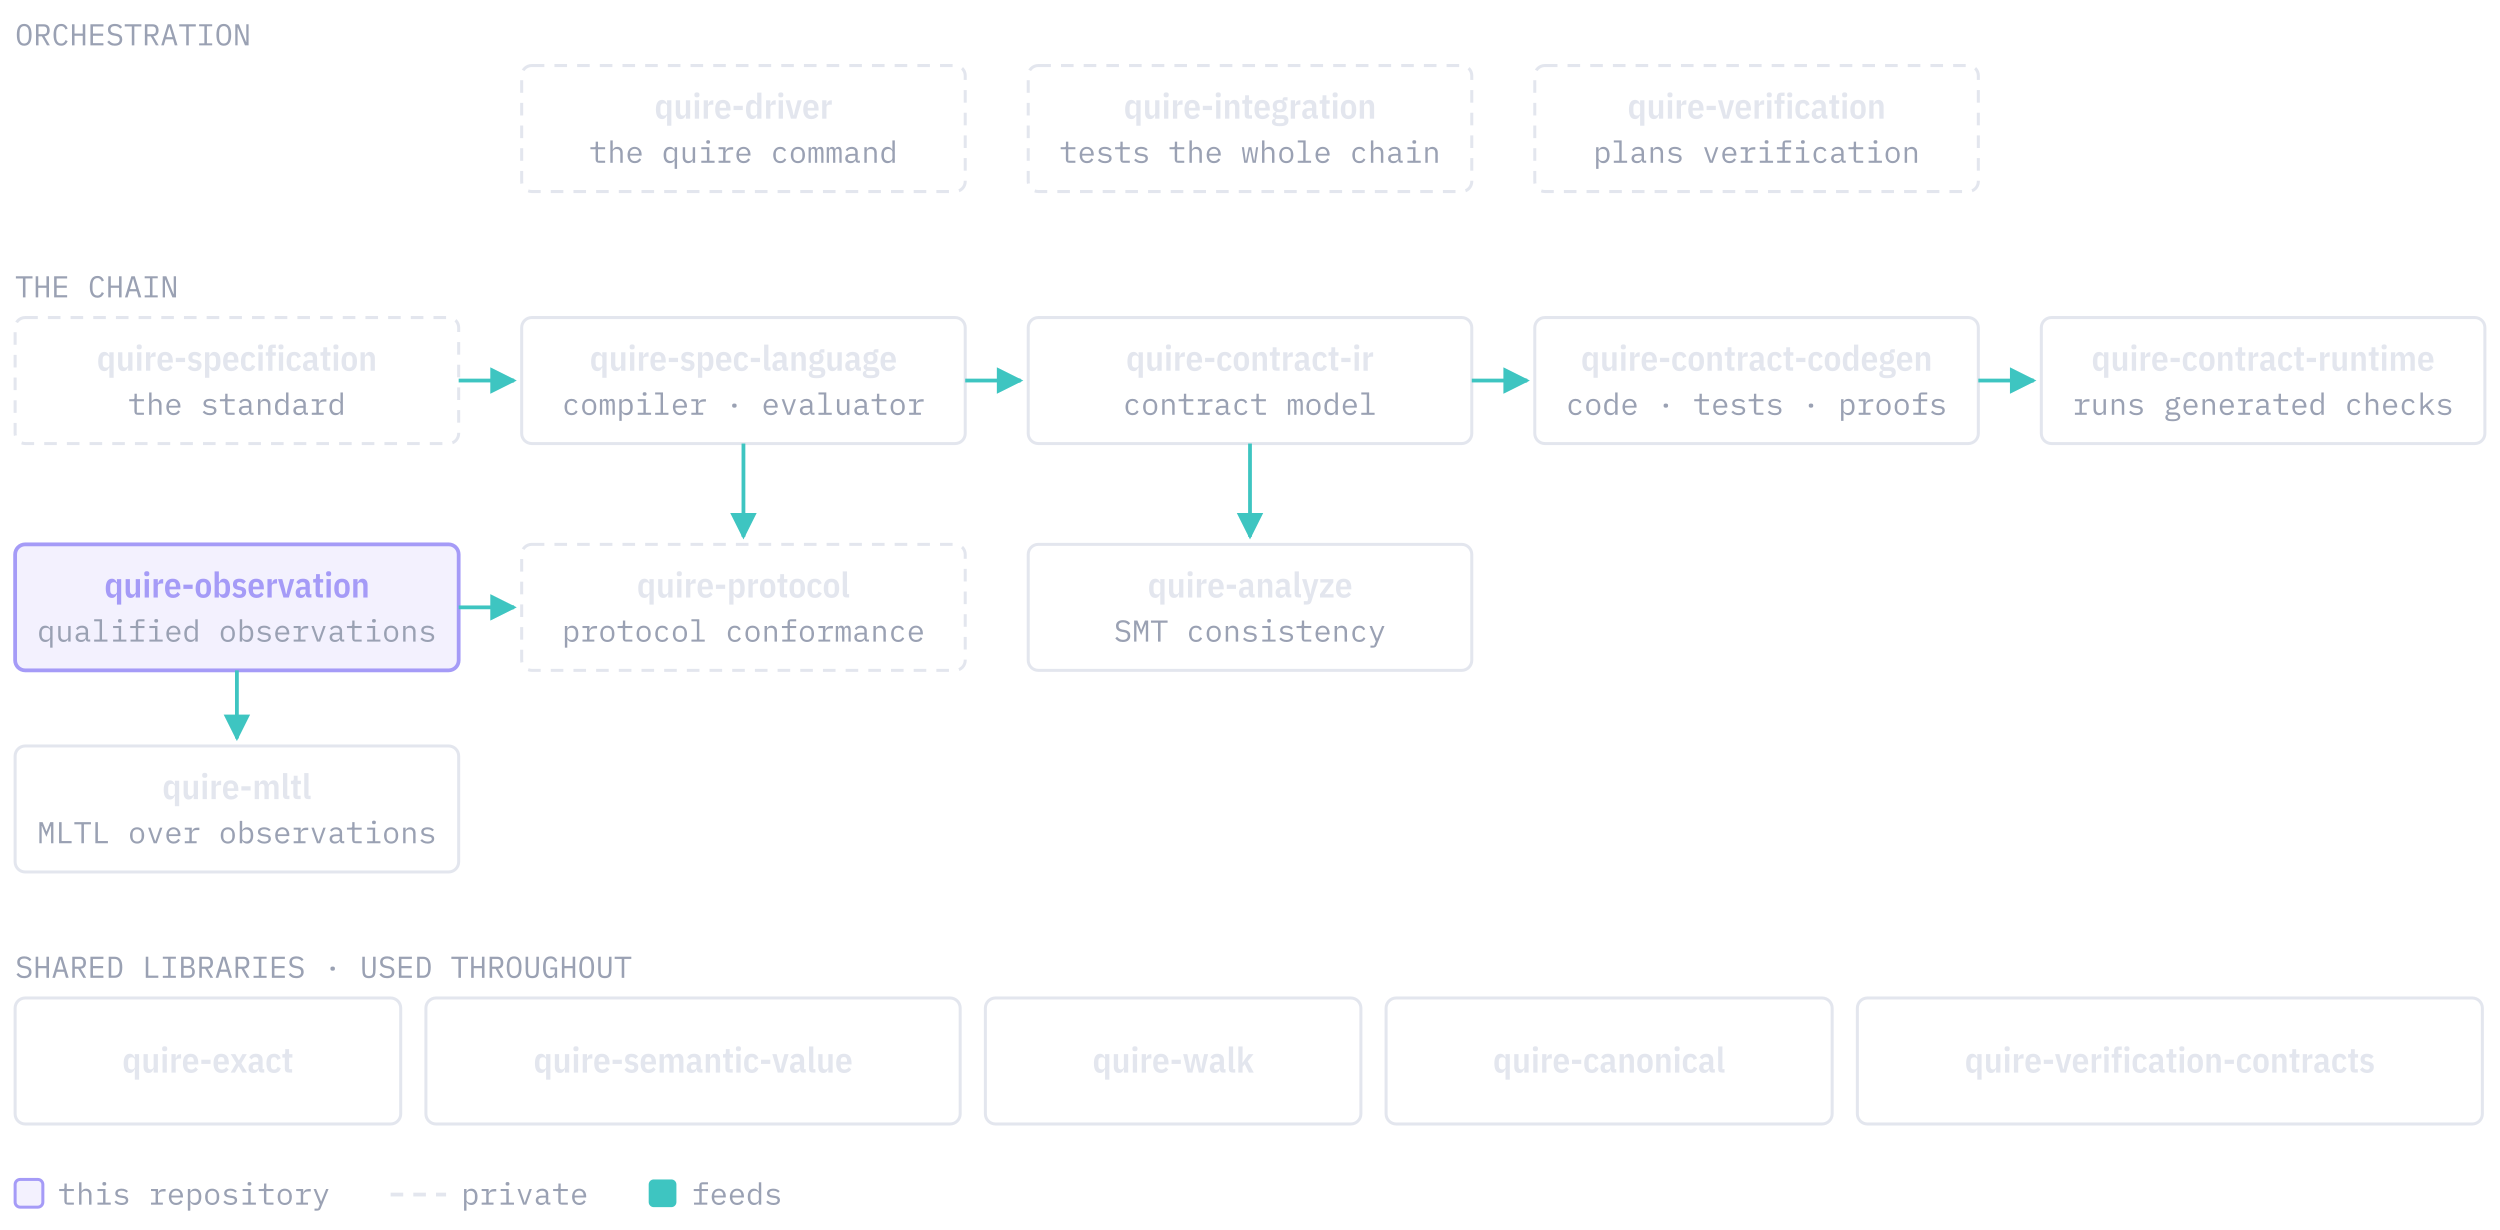
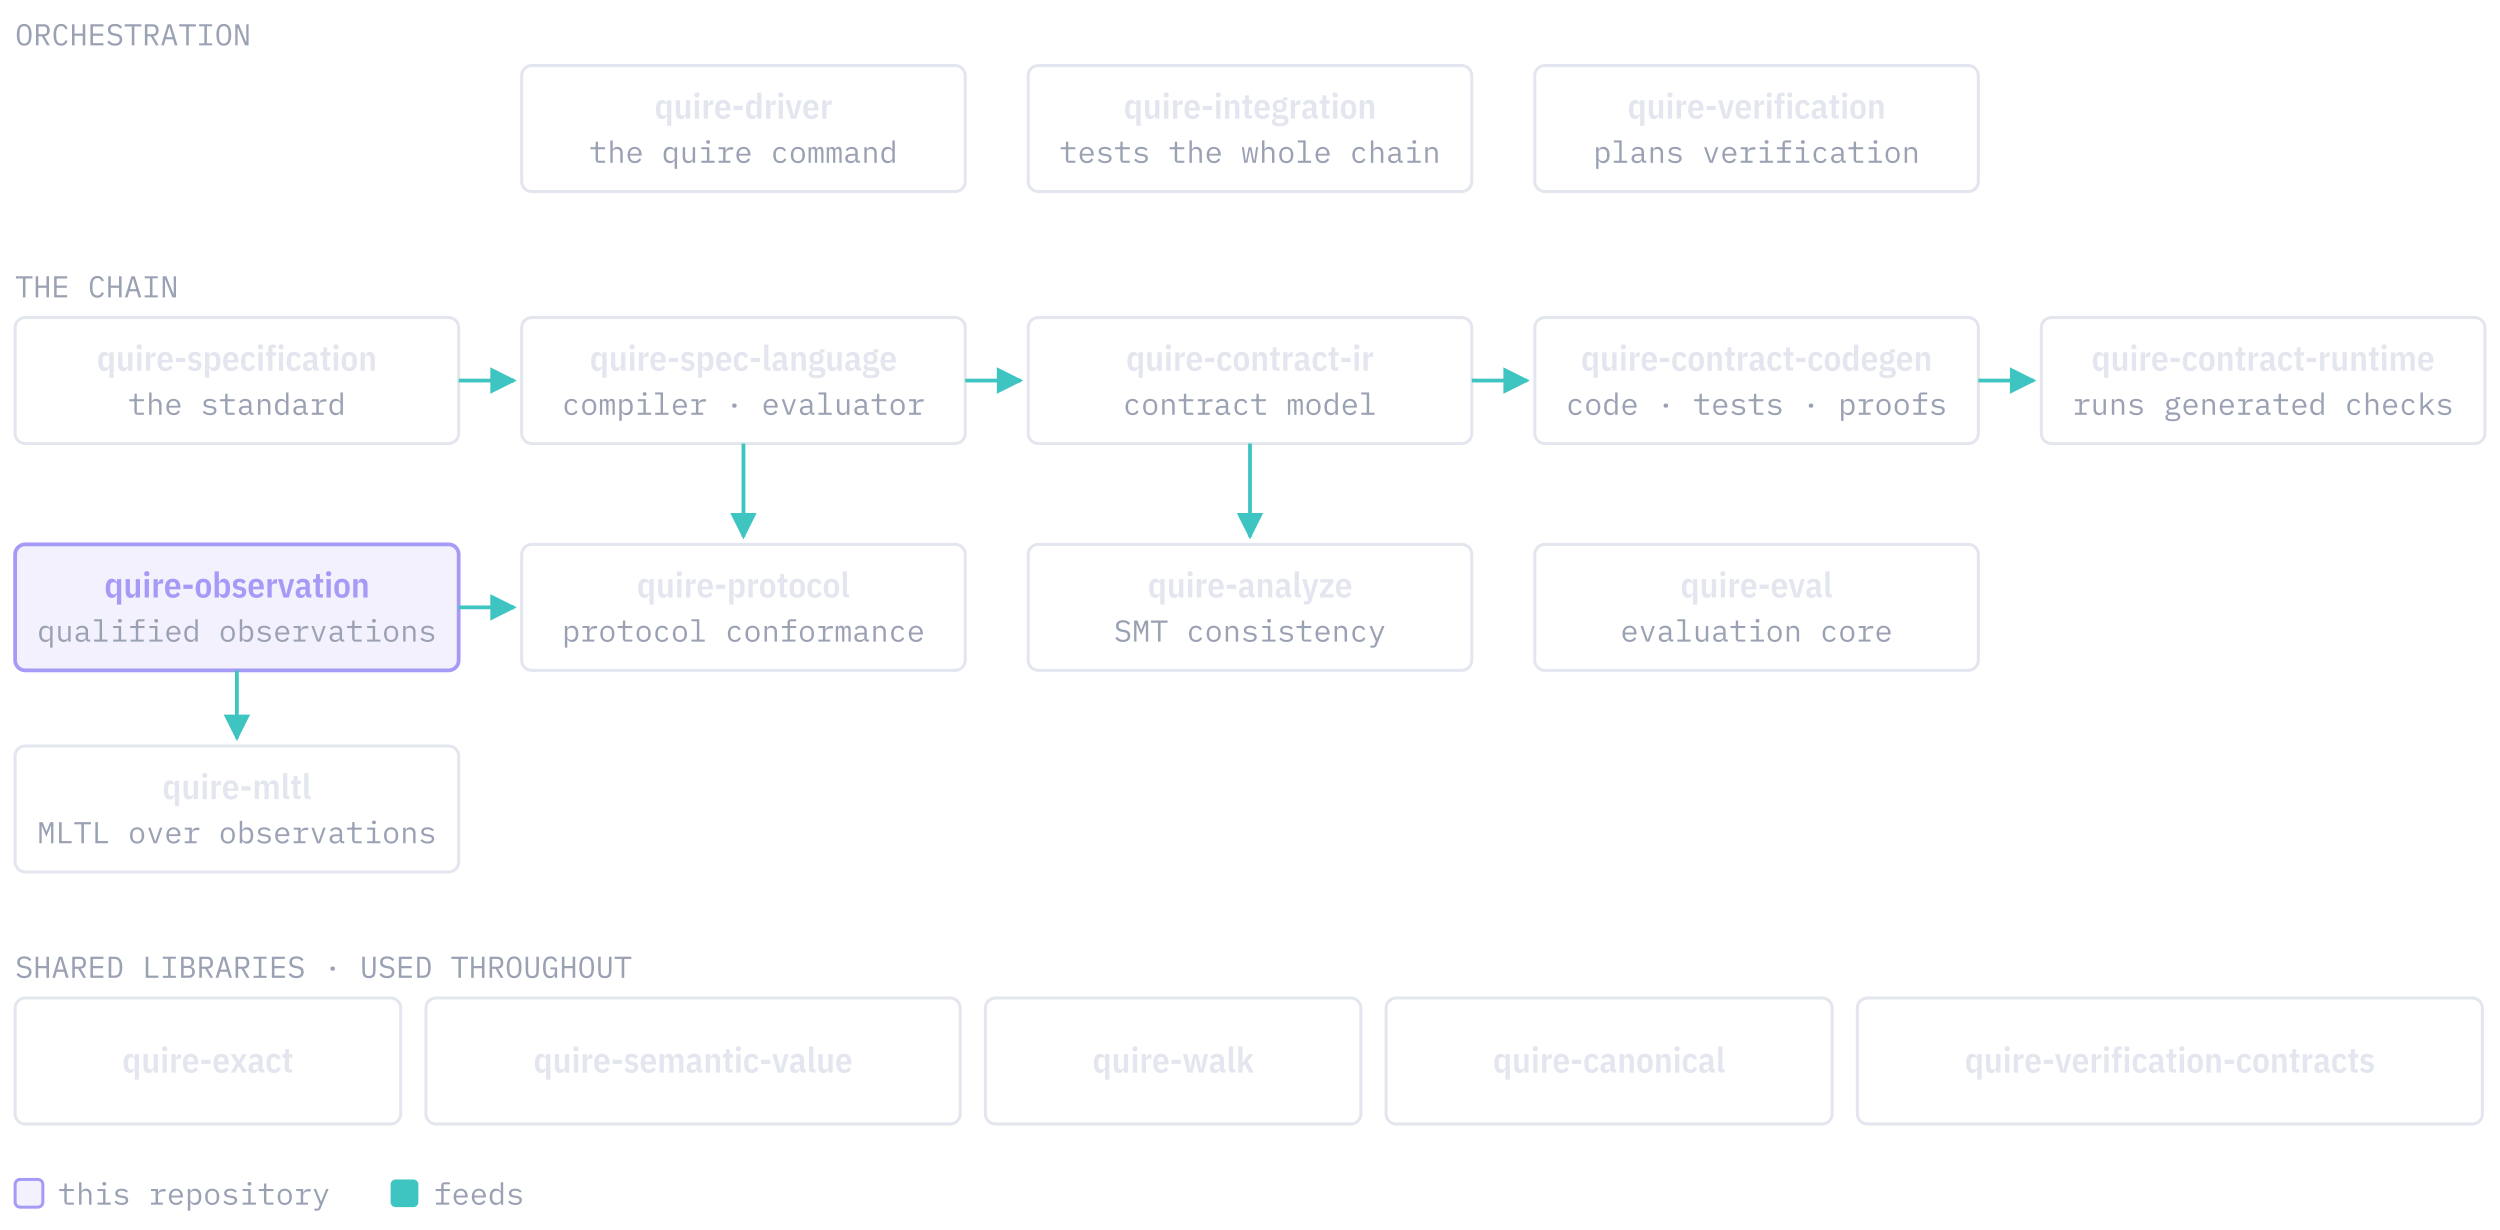
- <svg xmlns="http://www.w3.org/2000/svg" width="992" height="488" viewBox="-6 -6 992 488" role="img" aria-label="The Quire repositories. The main chain runs from the standard, quire-specification, to the compiler, quire-spec-language, then quire-contract-ir, quire-contract-codegen and quire-contract-runtime. quire-spec-language also feeds quire-protocol, and quire-contract-ir feeds quire-analyze. quire-observation feeds quire-protocol and quire-mltl. Above the chain, quire-driver runs it, quire-integration tests it and quire-verification plans verification. Below it, shared libraries used throughout: quire-exact, quire-semantic-value, quire-walk, quire-canonical and quire-verification-contracts.">
+ <svg xmlns="http://www.w3.org/2000/svg" width="992" height="488" viewBox="-6 -6 992 488" role="img" aria-label="The Quire repositories. The main chain runs from the standard, quire-specification, to the compiler, quire-spec-language, then quire-contract-ir, quire-contract-codegen and quire-contract-runtime. quire-spec-language also feeds quire-protocol, and quire-contract-ir feeds quire-analyze. quire-observation feeds quire-protocol and quire-mltl. quire-eval is the evaluation core. Above the chain, quire-driver runs it, quire-integration tests it and quire-verification plans verification. Below it, shared libraries used throughout: quire-exact, quire-semantic-value, quire-walk, quire-canonical and quire-verification-contracts.">
  <defs>
    <path id="mono_A" d="M481 0 422 199H177L118 0H31L245 698H356L570 0ZM304 609H295L197 272H402Z" />
    <path id="mono_B" d="M88 698H325Q415 698 466 649Q517 600 517 518Q517 455 486 419Q456 383 408 368V365Q467 351 505 312Q543 274 543 201Q543 159 529 122Q515 85 490 58Q464 31 430 16Q395 0 355 0H88ZM330 73Q388 73 421 99Q454 125 454 179V220Q454 273 421 300Q388 326 330 326H172V73ZM316 395Q369 395 399 418Q429 442 429 490V529Q429 577 399 601Q369 625 316 625H172V395Z" />
    <path id="mono_C" d="M323 -12Q195 -12 132 81Q70 174 70 349Q70 524 132 617Q195 710 323 710Q371 710 406 697Q441 684 466 662Q491 640 508 612Q525 585 538 557L466 524Q457 547 445 568Q433 588 416 604Q400 619 378 628Q355 637 323 637Q240 637 200 574Q159 511 159 406V292Q159 187 200 124Q240 61 323 61Q355 61 378 70Q400 79 416 94Q433 110 445 130Q457 151 466 174L538 141Q525 112 508 85Q491 58 466 36Q441 14 406 1Q371 -12 323 -12Z" />
    <path id="mono_D" d="M95 698H290Q418 698 481 610Q544 522 544 349Q544 176 481 88Q418 0 290 0H95ZM286 73Q370 73 412 131Q455 189 455 295V403Q455 509 412 567Q370 625 286 625H179V73Z" />
    <path id="mono_E" d="M90 0V698H520V625H174V390H508V317H174V73H520V0Z" />
    <path id="mono_G" d="M444 93H439Q430 73 418 54Q406 35 388 20Q369 6 343 -3Q317 -12 281 -12Q167 -12 112 80Q56 172 56 344Q56 524 117 617Q178 710 305 710Q354 710 390 697Q426 684 452 662Q477 640 494 612Q511 585 522 557L450 524Q441 547 430 568Q418 588 402 604Q385 619 362 628Q339 637 308 637Q224 637 184 574Q145 511 145 406V298Q145 245 153 202Q161 158 180 126Q198 94 228 76Q257 59 300 59Q368 59 406 100Q444 141 444 206V278H297V345H522V0H444Z" />
    <path id="mono_H" d="M436 317H164V0H80V698H164V390H436V698H520V0H436Z" />
    <path id="mono_I" d="M84 0V67H258V631H84V698H516V631H342V67H516V0Z" />
    <path id="mono_L" d="M120 0V698H204V73H535V0Z" />
    <path id="mono_M" d="M455 350V571H447L300 212L153 571H145V350V0H68V698H176L299 390H305L428 698H532V0H455Z" />
    <path id="mono_N" d="M163 588H156V0H80V698H199L437 110H444V698H520V0H401Z" />
    <path id="mono_O" d="M300 -12Q236 -12 190 12Q144 37 114 83Q84 129 70 196Q56 263 56 349Q56 434 70 502Q84 569 114 615Q144 661 190 686Q236 710 300 710Q364 710 410 686Q456 661 486 615Q516 569 530 502Q544 434 544 349Q544 263 530 196Q516 129 486 83Q456 37 410 12Q364 -12 300 -12ZM300 61Q342 61 371 78Q400 94 419 124Q438 154 446 196Q455 239 455 292V406Q455 458 446 501Q438 544 419 574Q400 604 371 620Q342 637 300 637Q258 637 229 620Q200 604 181 574Q162 544 154 501Q145 458 145 406V292Q145 239 154 196Q162 154 181 124Q200 94 229 78Q258 61 300 61Z" />
    <path id="mono_R" d="M174 0H90V698H344Q441 698 492 645Q543 592 543 497Q543 412 499 361Q455 310 371 302L549 0H455L285 298H174ZM342 369Q395 369 424 396Q454 422 454 471V523Q454 572 424 598Q395 625 342 625H174V369Z" />
    <path id="mono_S" d="M298 -12Q204 -12 144 22Q84 57 45 111L106 161Q147 110 192 85Q238 60 301 60Q377 60 417 95Q457 130 457 193Q457 244 428 272Q399 301 327 313L249 326Q198 335 164 353Q129 371 108 396Q87 422 78 452Q69 483 69 516Q69 612 132 661Q195 710 302 710Q386 710 444 682Q501 654 536 603L477 552Q448 590 407 614Q366 638 301 638Q230 638 192 608Q154 578 154 518Q154 471 182 442Q211 412 285 399L360 386Q411 377 446 359Q481 341 502 316Q524 291 533 260Q542 229 542 195Q542 98 478 43Q415 -12 298 -12Z" />
    <path id="mono_T" d="M342 625V0H258V625H25V698H575V625Z" />
    <path id="mono_U" d="M164 698V279Q164 228 167 188Q170 148 183 120Q196 91 224 76Q251 61 300 61Q349 61 376 76Q404 91 417 120Q430 148 433 188Q436 228 436 279V698H520V299Q520 221 512 163Q505 105 482 66Q458 27 414 8Q371 -12 300 -12Q229 -12 186 8Q142 27 118 66Q95 105 88 163Q80 221 80 299V698Z" />
    <path id="mono_a" d="M495 0Q448 0 428 24Q408 48 403 84H398Q381 39 344 14Q306 -12 243 -12Q162 -12 114 30Q66 72 66 145Q66 217 118 256Q171 295 288 295H398V346Q398 403 366 432Q334 460 275 460Q223 460 190 440Q157 419 137 384L83 424Q93 444 110 463Q127 482 152 496Q177 511 209 520Q241 528 280 528Q371 528 424 482Q478 436 478 354V70H550V0ZM257 55Q288 55 314 62Q339 70 358 82Q377 95 388 112Q398 130 398 150V235H288Q216 235 183 215Q150 195 150 157V136Q150 96 178 76Q207 55 257 55Z" />
    <path id="mono_b" d="M95 740H175V432H179Q229 528 338 528Q433 528 486 457Q540 386 540 258Q540 130 486 59Q433 -12 338 -12Q229 -12 179 84H175V0H95ZM307 59Q377 59 416 102Q454 144 454 214V302Q454 372 416 414Q377 457 307 457Q280 457 256 450Q232 443 214 430Q196 416 186 396Q175 377 175 351V165Q175 139 186 120Q196 100 214 86Q232 73 256 66Q280 59 307 59Z" />
    <path id="mono_c" d="M318 -12Q262 -12 218 8Q175 27 145 62Q115 97 100 147Q84 197 84 258Q84 319 100 369Q116 419 146 454Q176 490 219 509Q262 528 317 528Q392 528 439 495Q486 462 508 409L444 375Q430 415 398 437Q365 459 317 459Q282 459 254 448Q227 436 208 415Q189 394 180 365Q170 336 170 302V214Q170 180 180 151Q189 122 208 101Q227 80 255 68Q283 57 319 57Q371 57 405 81Q439 105 459 147L516 108Q493 56 444 22Q396 -12 318 -12Z" />
    <path id="mono_d" d="M425 84H421Q371 -12 262 -12Q167 -12 114 59Q60 130 60 258Q60 386 114 457Q167 528 262 528Q371 528 421 432H425V740H505V0H425ZM293 59Q320 59 344 66Q368 73 386 86Q404 100 414 120Q425 139 425 165V351Q425 377 414 396Q404 416 386 430Q368 443 344 450Q320 457 293 457Q223 457 184 414Q146 372 146 302V214Q146 144 184 102Q223 59 293 59Z" />
    <path id="mono_e" d="M309 -12Q253 -12 208 7Q164 26 132 62Q101 97 84 146Q67 196 67 257Q67 319 84 369Q102 419 133 454Q164 490 208 509Q251 528 304 528Q356 528 398 509Q441 490 471 456Q501 423 517 377Q533 331 533 276V238H151V214Q151 180 162 151Q173 122 194 101Q214 80 244 68Q273 57 309 57Q361 57 399 81Q437 105 457 147L516 107Q493 55 440 22Q386 -12 309 -12ZM304 462Q271 462 243 450Q215 438 194 417Q174 396 162 368Q151 339 151 305V298H447V309Q447 343 436 371Q426 399 408 420Q389 440 362 451Q336 462 304 462Z" />
    <path id="mono_f" d="M83 68H257V448H73V516H257V622Q257 674 284 707Q312 740 371 740H544V672H337V516H544V448H337V68H521V0H83Z" />
    <path id="mono_g" d="M561 -59Q561 -137 496 -174Q431 -212 301 -212Q176 -212 122 -179Q67 -146 67 -84Q67 -42 89 -19Q111 4 151 15V27Q129 38 117 55Q105 72 105 98Q105 138 132 158Q158 178 198 188V192Q150 213 124 254Q97 295 97 350Q97 389 111 422Q125 455 152 478Q178 502 215 515Q252 528 297 528Q355 528 399 507V516Q399 546 413 566Q427 586 461 586H556V516H440V481Q468 457 483 424Q498 391 498 350Q498 311 484 278Q469 245 443 222Q417 198 380 185Q342 172 297 172Q284 172 272 173Q260 174 248 176Q236 174 223 170Q210 165 199 158Q188 150 181 140Q174 130 174 117Q174 94 197 86Q220 79 257 79H371Q471 79 516 42Q561 4 561 -59ZM486 -63Q486 -32 461 -14Q436 5 374 5H195Q143 -16 143 -65Q143 -99 170 -124Q197 -148 260 -148H338Q408 -148 447 -126Q486 -105 486 -63ZM297 234Q357 234 386 262Q414 290 414 336V365Q414 411 386 438Q357 466 297 466Q237 466 209 438Q181 411 181 365V336Q181 290 209 262Q237 234 297 234Z" />
    <path id="mono_h" d="M98 740H178V432H182Q190 451 202 468Q214 486 232 499Q249 512 273 520Q297 528 329 528Q410 528 459 476Q508 425 508 331V0H428V317Q428 388 397 422Q366 457 306 457Q282 457 259 451Q236 445 218 433Q200 421 189 402Q178 383 178 358V0H98Z" />
    <path id="mono_i" d="M332 630Q297 630 283 644Q269 659 269 681V697Q269 719 283 734Q297 748 332 748Q367 748 381 734Q395 719 395 697V681Q395 659 381 644Q367 630 332 630ZM106 68H292V448H106V516H372V68H546V0H106Z" />
    <path id="mono_k" d="M105 740H185V273H189L279 358L451 516H549L335 314L574 0H475L274 268L185 187V0H105Z" />
    <path id="mono_l" d="M80 68H260V672H80V740H340V68H520V0H80Z" />
    <path id="mono_m" d="M54 0V516H128V456H132Q144 486 166 507Q188 528 231 528Q276 528 298 506Q320 483 325 447H328Q342 482 368 505Q394 528 440 528Q503 528 524 484Q546 440 546 358V0H472V345Q472 411 458 436Q445 462 409 462Q377 462 357 442Q337 421 337 379V0H263V345Q263 411 250 436Q236 462 201 462Q169 462 148 442Q128 421 128 379V0Z" />
    <path id="mono_n" d="M98 0V516H178V432H182Q190 451 202 468Q214 486 232 499Q249 512 273 520Q297 528 329 528Q410 528 459 476Q508 425 508 331V0H428V317Q428 388 397 422Q366 457 306 457Q282 457 259 451Q236 445 218 433Q200 421 189 402Q178 383 178 358V0Z" />
    <path id="mono_o" d="M300 -12Q246 -12 202 7Q159 26 128 62Q98 97 82 146Q66 196 66 258Q66 319 82 369Q98 419 128 454Q159 490 202 509Q246 528 300 528Q354 528 398 509Q441 490 472 454Q502 419 518 369Q534 319 534 258Q534 196 518 146Q502 97 472 62Q441 26 398 7Q354 -12 300 -12ZM300 57Q367 57 408 97Q449 137 449 221V295Q449 379 408 419Q367 459 300 459Q233 459 192 419Q151 379 151 295V221Q151 137 192 97Q233 57 300 57Z" />
    <path id="mono_p" d="M95 516H175V432H179Q229 528 338 528Q433 528 486 457Q540 386 540 258Q540 130 486 59Q433 -12 338 -12Q229 -12 179 84H175V-200H95ZM307 59Q377 59 416 102Q454 144 454 214V302Q454 372 416 414Q377 457 307 457Q280 457 256 450Q232 443 214 430Q196 416 186 396Q175 377 175 351V165Q175 139 186 120Q196 100 214 86Q232 73 256 66Q280 59 307 59Z" />
    <path id="mono_periodcentered" d="M300 235Q259 235 242 252Q226 269 226 295V313Q226 339 242 356Q259 373 300 373Q341 373 358 356Q374 339 374 313V295Q374 269 358 252Q341 235 300 235Z" />
    <path id="mono_q" d="M425 84H421Q371 -12 262 -12Q167 -12 114 59Q60 130 60 258Q60 386 114 457Q167 528 262 528Q371 528 421 432H425V516H505V-200H425ZM293 59Q320 59 344 66Q368 73 386 86Q404 100 414 120Q425 139 425 165V351Q425 377 414 396Q404 416 386 430Q368 443 344 450Q320 457 293 457Q223 457 184 414Q146 372 146 302V214Q146 144 184 102Q223 59 293 59Z" />
    <path id="mono_r" d="M77 68H228V448H77V516H308V386H313Q329 447 374 482Q418 516 487 516H559V436H462Q393 436 350 396Q308 356 308 291V68H469V0H77Z" />
    <path id="mono_s" d="M306 -12Q225 -12 166 16Q108 43 67 89L121 136Q158 97 202 76Q246 55 308 55Q368 55 406 76Q445 98 445 144Q445 164 438 178Q430 191 417 199Q404 207 388 212Q372 216 354 219L273 231Q246 235 214 242Q183 249 157 264Q131 280 114 306Q96 332 96 374Q96 413 112 442Q127 470 155 490Q183 509 221 518Q259 528 304 528Q374 528 426 506Q477 484 514 445L462 396Q453 407 440 418Q426 430 406 440Q387 449 361 455Q335 461 301 461Q240 461 208 440Q175 419 175 379Q175 359 182 346Q190 332 203 324Q216 316 232 312Q249 307 266 304L347 292Q375 288 406 281Q437 274 463 258Q489 243 506 217Q524 191 524 149Q524 72 464 30Q405 -12 306 -12Z" />
    <path id="mono_t" d="M325 0Q266 0 238 33Q211 66 211 118V448H39V516H167Q193 516 204 526Q214 537 214 563V698H291V516H526V448H291V68H526V0Z" />
    <path id="mono_u" d="M422 84H418Q410 65 398 48Q386 30 368 17Q351 4 327 -4Q303 -12 271 -12Q190 -12 141 40Q92 91 92 185V516H172V199Q172 128 203 94Q234 59 294 59Q318 59 341 65Q364 71 382 83Q400 95 411 114Q422 132 422 158V516H502V0H422Z" />
    <path id="mono_v" d="M249 0 64 516H145L219 300L299 67H303L383 300L457 516H536L351 0Z" />
    <path id="mono_w" d="M30 516H101L160 70H169L257 516H345L433 70H442L501 516H570L491 0H387L305 432H297L213 0H109Z" />
    <path id="mono_y" d="M467 516H547L291 -113Q282 -135 271 -152Q260 -168 245 -178Q230 -189 209 -194Q188 -200 159 -200H83V-132H203L261 10L53 516H135L222 300L299 104H303L380 300Z" />
    <path id="title_a" d="M406 0Q325 0 321 89H309Q299 41 264 14Q229 -12 177 -12Q105 -12 69 28Q33 68 33 140Q33 222 84 262Q135 302 231 302H312V347Q312 393 292 415Q273 437 228 437Q191 437 166 420Q141 402 122 370L51 434Q80 479 124 506Q169 534 238 534Q433 534 433 350V97H479V0ZM223 77Q260 77 286 98Q312 120 312 158V227H239Q155 227 155 162V140Q155 107 173 92Q191 77 223 77Z" />
    <path id="title_b" d="M66 740H187V436H201Q212 480 246 507Q279 534 324 534Q416 534 460 464Q504 395 504 261Q504 127 460 58Q416 -12 324 -12Q279 -12 246 15Q212 42 201 86H187V0H66ZM278 88Q325 88 351 117Q377 146 377 199V323Q377 376 351 405Q325 434 278 434Q237 434 212 414Q187 393 187 356V166Q187 129 212 108Q237 88 278 88Z" />
    <path id="title_c" d="M251 -12Q145 -12 90 54Q34 120 34 261Q34 402 90 468Q145 534 251 534Q328 534 374 499Q419 464 439 403L340 359Q332 397 312 416Q291 436 251 436Q161 436 161 328V194Q161 86 251 86Q293 86 315 106Q337 126 348 168L442 123Q396 -12 251 -12Z" />
    <path id="title_d" d="M357 86H343Q332 42 298 15Q265 -12 220 -12Q128 -12 84 58Q40 127 40 261Q40 395 84 464Q128 534 220 534Q265 534 298 507Q332 480 343 436H357V740H478V0H357ZM266 88Q307 88 332 108Q357 129 357 166V356Q357 393 332 414Q307 434 266 434Q219 434 193 405Q167 376 167 323V199Q167 146 193 117Q219 88 266 88Z" />
    <path id="title_e" d="M263 -12Q212 -12 170 4Q127 21 97 54Q67 88 50 140Q34 191 34 261Q34 402 90 468Q147 534 252 534Q357 534 414 468Q470 402 470 261V232H161V198Q161 146 190 116Q219 86 270 86Q313 86 342 104Q372 123 393 158L459 89Q430 43 381 16Q332 -12 263 -12ZM252 441Q161 441 161 333V307H343V333Q343 441 252 441Z" />
    <path id="title_f" d="M91 425H22V522H91V603Q91 674 122 707Q154 740 220 740H308V643H212V522H308V425H212V0H91Z" />
    <path id="title_g" d="M493 -46Q493 -87 480 -118Q468 -149 439 -170Q410 -191 362 -202Q314 -212 244 -212Q182 -212 140 -204Q98 -195 72 -179Q46 -163 35 -140Q24 -117 24 -88Q24 -48 46 -25Q68 -2 109 4V23Q77 31 62 53Q46 75 46 107Q46 139 68 160Q90 182 132 190V203Q47 245 47 357Q47 442 95 488Q143 534 244 534Q289 534 326 520V539Q326 610 394 610H467V516H366V496Q403 478 422 442Q441 407 441 357Q441 272 394 226Q346 181 244 181Q203 181 168 189Q154 183 147 170Q140 157 140 141Q140 121 153 111Q166 101 196 101H329Q418 101 456 63Q493 25 493 -46ZM380 -60Q380 -33 362 -19Q344 -5 302 -5H141Q119 -24 119 -61Q119 -93 140 -110Q162 -127 216 -127H275Q332 -127 356 -110Q380 -94 380 -60ZM244 264Q327 264 327 346V369Q327 451 244 451Q161 451 161 369V346Q161 264 244 264Z" />
    <path id="title_hyphen" d="M50 245V365H312V245Z" />
    <path id="title_i" d="M126 604Q88 604 71 620Q54 637 54 665V685Q54 713 71 730Q88 746 126 746Q164 746 181 730Q198 713 198 685V665Q198 637 181 620Q164 604 126 604ZM66 522H187V0H66Z" />
    <path id="title_k" d="M66 740H187V395L179 287H193L254 383L358 522H495L332 317L504 0H368L248 239L187 163V0H66Z" />
    <path id="title_l" d="M184 0Q121 0 94 28Q66 56 66 116V740H187V97H247V0Z" />
    <path id="title_m" d="M66 0V522H187V435H201Q232 534 324 534Q422 534 451 431H463Q480 484 516 509Q551 534 602 534Q668 534 705 486Q742 439 742 351V0H621V330Q621 432 548 432Q513 432 488 410Q464 389 464 350V0H343V330Q343 384 325 408Q307 432 271 432Q236 432 212 410Q187 389 187 350V0Z" />
    <path id="title_n" d="M66 0V522H187V435H201Q232 534 326 534Q396 534 434 486Q472 439 472 351V0H351V330Q351 432 275 432Q238 432 212 410Q187 389 187 350V0Z" />
    <path id="title_o" d="M253 -12Q149 -12 92 54Q34 120 34 261Q34 402 92 468Q149 534 253 534Q357 534 414 468Q472 402 472 261Q472 120 414 54Q357 -12 253 -12ZM253 86Q345 86 345 194V328Q345 436 253 436Q161 436 161 328V194Q161 86 253 86Z" />
    <path id="title_p" d="M66 522H187V436H201Q212 480 246 507Q279 534 324 534Q416 534 460 464Q504 395 504 261Q504 127 460 58Q416 -12 324 -12Q279 -12 246 15Q212 42 201 86H187V-200H66ZM278 88Q325 88 351 117Q377 146 377 199V323Q377 376 351 405Q325 434 278 434Q237 434 212 414Q187 393 187 356V166Q187 129 212 108Q237 88 278 88Z" />
    <path id="title_q" d="M357 86H343Q332 42 298 15Q265 -12 220 -12Q128 -12 84 58Q40 127 40 261Q40 395 84 464Q128 534 220 534Q265 534 298 507Q332 480 343 436H357V522H478V-200H357ZM266 88Q307 88 332 108Q357 129 357 166V356Q357 393 332 414Q307 434 266 434Q219 434 193 405Q167 376 167 323V199Q167 146 193 117Q219 88 266 88Z" />
    <path id="title_r" d="M66 0V522H187V415H201Q210 467 238 494Q267 522 313 522H339V398H299Q242 398 214 380Q187 362 187 317V0Z" />
    <path id="title_s" d="M224 -12Q159 -12 110 12Q61 35 24 82L98 154Q123 119 154 101Q185 83 226 83Q302 83 302 147Q302 172 290 186Q277 201 247 206L198 215Q116 230 79 266Q42 302 42 371Q42 453 90 494Q138 534 226 534Q287 534 332 514Q376 494 409 455L338 384Q318 409 290 424Q261 439 226 439Q156 439 156 376Q156 350 170 336Q184 323 214 318L264 309Q346 294 382 258Q417 223 417 159Q417 78 367 33Q317 -12 224 -12Z" />
    <path id="title_t" d="M210 0Q147 0 119 28Q91 56 91 117V425H22V522H58Q84 522 94 534Q103 546 103 572V664H212V522H306V425H212V97H298V0Z" />
    <path id="title_u" d="M346 88H332Q302 -12 205 -12Q135 -12 98 36Q60 83 60 172V522H181V192Q181 89 257 89Q294 89 320 111Q346 133 346 172V522H467V0H346Z" />
    <path id="title_v" d="M162 0 8 522H130L205 244L234 103H248L277 244L352 522H469L315 0Z" />
    <path id="title_w" d="M16 522H135L186 278L211 110H223L253 278L311 522H433L492 278L522 110H534L559 278L612 522H724L597 0H461L400 254L377 409H364L340 254L279 0H143Z" />
    <path id="title_x" d="M15 0 173 267 17 522H149L242 354H255L348 522H472L318 264L478 0H345L249 176H236L138 0Z" />
    <path id="title_y" d="M353 522H474L275 -109Q258 -162 227 -181Q196 -200 140 -200H58V-103H161L182 -29L8 522H131L209 240L237 103H249L277 241Z" />
    <path id="title_z" d="M34 0V95L275 425H42V522H412V428L170 97H418V0Z" />
    <marker id="ah-model" viewBox="0 0 10 10" refX="9" refY="5" markerWidth="7" markerHeight="7" orient="auto-start-reverse">
      <path d="M0,0 L10,5 L0,10 z" fill="#3ec5c1" />
    </marker>
  </defs>
-   <rect x="201" y="20" width="176" height="50" rx="4" stroke="#e3e6ee" stroke-width="1.2" fill="none" stroke-dasharray="5 4" />
+   <rect x="201" y="20" width="176" height="50" rx="4" stroke="#e3e6ee" stroke-width="1.2" fill="none" />
  <g fill="#e3e6ee" transform="translate(253.7,41.1) scale(0.014,-0.014)">
    <use href="#title_q" x="0" />
    <use href="#title_u" x="544" />
    <use href="#title_i" x="1077" />
    <use href="#title_r" x="1329" />
    <use href="#title_e" x="1686" />
    <use href="#title_hyphen" x="2191" />
    <use href="#title_d" x="2553" />
    <use href="#title_r" x="3097" />
    <use href="#title_i" x="3454" />
    <use href="#title_v" x="3706" />
    <use href="#title_e" x="4182" />
    <use href="#title_r" x="4687" />
  </g>
  <g fill="#9aa1b3" transform="translate(227.8,58.6) scale(0.012,-0.012)">
    <use href="#mono_t" x="0" />
    <use href="#mono_h" x="600" />
    <use href="#mono_e" x="1200" />
    <use href="#mono_q" x="2400" />
    <use href="#mono_u" x="3000" />
    <use href="#mono_i" x="3600" />
    <use href="#mono_r" x="4200" />
    <use href="#mono_e" x="4800" />
    <use href="#mono_c" x="6000" />
    <use href="#mono_o" x="6600" />
    <use href="#mono_m" x="7200" />
    <use href="#mono_m" x="7800" />
    <use href="#mono_a" x="8400" />
    <use href="#mono_n" x="9000" />
    <use href="#mono_d" x="9600" />
  </g>
-   <rect x="402" y="20" width="176" height="50" rx="4" stroke="#e3e6ee" stroke-width="1.2" fill="none" stroke-dasharray="5 4" />
+   <rect x="402" y="20" width="176" height="50" rx="4" stroke="#e3e6ee" stroke-width="1.2" fill="none" />
  <g fill="#e3e6ee" transform="translate(439.9,41.1) scale(0.014,-0.014)">
    <use href="#title_q" x="0" />
    <use href="#title_u" x="544" />
    <use href="#title_i" x="1077" />
    <use href="#title_r" x="1329" />
    <use href="#title_e" x="1686" />
    <use href="#title_hyphen" x="2191" />
    <use href="#title_i" x="2553" />
    <use href="#title_n" x="2805" />
    <use href="#title_t" x="3337" />
    <use href="#title_e" x="3671" />
    <use href="#title_g" x="4176" />
    <use href="#title_r" x="4668" />
    <use href="#title_a" x="5025" />
    <use href="#title_t" x="5532" />
    <use href="#title_i" x="5866" />
    <use href="#title_o" x="6118" />
    <use href="#title_n" x="6624" />
  </g>
  <g fill="#9aa1b3" transform="translate(414.4,58.6) scale(0.012,-0.012)">
    <use href="#mono_t" x="0" />
    <use href="#mono_e" x="600" />
    <use href="#mono_s" x="1200" />
    <use href="#mono_t" x="1800" />
    <use href="#mono_s" x="2400" />
    <use href="#mono_t" x="3600" />
    <use href="#mono_h" x="4200" />
    <use href="#mono_e" x="4800" />
    <use href="#mono_w" x="6000" />
    <use href="#mono_h" x="6600" />
    <use href="#mono_o" x="7200" />
    <use href="#mono_l" x="7800" />
    <use href="#mono_e" x="8400" />
    <use href="#mono_c" x="9600" />
    <use href="#mono_h" x="10200" />
    <use href="#mono_a" x="10800" />
    <use href="#mono_i" x="11400" />
    <use href="#mono_n" x="12000" />
  </g>
-   <rect x="603" y="20" width="176" height="50" rx="4" stroke="#e3e6ee" stroke-width="1.2" fill="none" stroke-dasharray="5 4" />
+   <rect x="603" y="20" width="176" height="50" rx="4" stroke="#e3e6ee" stroke-width="1.2" fill="none" />
  <g fill="#e3e6ee" transform="translate(639.8,41.1) scale(0.014,-0.014)">
    <use href="#title_q" x="0" />
    <use href="#title_u" x="544" />
    <use href="#title_i" x="1077" />
    <use href="#title_r" x="1329" />
    <use href="#title_e" x="1686" />
    <use href="#title_hyphen" x="2191" />
    <use href="#title_v" x="2553" />
    <use href="#title_e" x="3029" />
    <use href="#title_r" x="3534" />
    <use href="#title_i" x="3891" />
    <use href="#title_f" x="4143" />
    <use href="#title_i" x="4471" />
    <use href="#title_c" x="4723" />
    <use href="#title_a" x="5187" />
    <use href="#title_t" x="5694" />
    <use href="#title_i" x="6028" />
    <use href="#title_o" x="6280" />
    <use href="#title_n" x="6786" />
  </g>
  <g fill="#9aa1b3" transform="translate(626.2,58.6) scale(0.012,-0.012)">
    <use href="#mono_p" x="0" />
    <use href="#mono_l" x="600" />
    <use href="#mono_a" x="1200" />
    <use href="#mono_n" x="1800" />
    <use href="#mono_s" x="2400" />
    <use href="#mono_v" x="3600" />
    <use href="#mono_e" x="4200" />
    <use href="#mono_r" x="4800" />
    <use href="#mono_i" x="5400" />
    <use href="#mono_f" x="6000" />
    <use href="#mono_i" x="6600" />
    <use href="#mono_c" x="7200" />
    <use href="#mono_a" x="7800" />
    <use href="#mono_t" x="8400" />
    <use href="#mono_i" x="9000" />
    <use href="#mono_o" x="9600" />
    <use href="#mono_n" x="10200" />
  </g>
-   <rect x="0" y="120" width="176" height="50" rx="4" stroke="#e3e6ee" stroke-width="1.2" fill="none" stroke-dasharray="5 4" />
+   <rect x="0" y="120" width="176" height="50" rx="4" stroke="#e3e6ee" stroke-width="1.2" fill="none" />
  <g fill="#e3e6ee" transform="translate(32.4,141.1) scale(0.014,-0.014)">
    <use href="#title_q" x="0" />
    <use href="#title_u" x="544" />
    <use href="#title_i" x="1077" />
    <use href="#title_r" x="1329" />
    <use href="#title_e" x="1686" />
    <use href="#title_hyphen" x="2191" />
    <use href="#title_s" x="2553" />
    <use href="#title_p" x="3002" />
    <use href="#title_e" x="3546" />
    <use href="#title_c" x="4051" />
    <use href="#title_i" x="4515" />
    <use href="#title_f" x="4767" />
    <use href="#title_i" x="5095" />
    <use href="#title_c" x="5347" />
    <use href="#title_a" x="5811" />
    <use href="#title_t" x="6318" />
    <use href="#title_i" x="6652" />
    <use href="#title_o" x="6904" />
    <use href="#title_n" x="7410" />
  </g>
  <g fill="#9aa1b3" transform="translate(44.8,158.6) scale(0.012,-0.012)">
    <use href="#mono_t" x="0" />
    <use href="#mono_h" x="600" />
    <use href="#mono_e" x="1200" />
    <use href="#mono_s" x="2400" />
    <use href="#mono_t" x="3000" />
    <use href="#mono_a" x="3600" />
    <use href="#mono_n" x="4200" />
    <use href="#mono_d" x="4800" />
    <use href="#mono_a" x="5400" />
    <use href="#mono_r" x="6000" />
    <use href="#mono_d" x="6600" />
  </g>
  <rect x="201" y="120" width="176" height="50" rx="4" stroke="#e3e6ee" stroke-width="1.2" fill="none" />
  <g fill="#e3e6ee" transform="translate(228,141.1) scale(0.014,-0.014)">
    <use href="#title_q" x="0" />
    <use href="#title_u" x="544" />
    <use href="#title_i" x="1077" />
    <use href="#title_r" x="1329" />
    <use href="#title_e" x="1686" />
    <use href="#title_hyphen" x="2191" />
    <use href="#title_s" x="2553" />
    <use href="#title_p" x="3002" />
    <use href="#title_e" x="3546" />
    <use href="#title_c" x="4051" />
    <use href="#title_hyphen" x="4515" />
    <use href="#title_l" x="4877" />
    <use href="#title_a" x="5145" />
    <use href="#title_n" x="5652" />
    <use href="#title_g" x="6184" />
    <use href="#title_u" x="6676" />
    <use href="#title_a" x="7209" />
    <use href="#title_g" x="7716" />
    <use href="#title_e" x="8208" />
  </g>
  <g fill="#9aa1b3" transform="translate(217,158.6) scale(0.012,-0.012)">
    <use href="#mono_c" x="0" />
    <use href="#mono_o" x="600" />
    <use href="#mono_m" x="1200" />
    <use href="#mono_p" x="1800" />
    <use href="#mono_i" x="2400" />
    <use href="#mono_l" x="3000" />
    <use href="#mono_e" x="3600" />
    <use href="#mono_r" x="4200" />
    <use href="#mono_periodcentered" x="5400" />
    <use href="#mono_e" x="6600" />
    <use href="#mono_v" x="7200" />
    <use href="#mono_a" x="7800" />
    <use href="#mono_l" x="8400" />
    <use href="#mono_u" x="9000" />
    <use href="#mono_a" x="9600" />
    <use href="#mono_t" x="10200" />
    <use href="#mono_o" x="10800" />
    <use href="#mono_r" x="11400" />
  </g>
  <rect x="402" y="120" width="176" height="50" rx="4" stroke="#e3e6ee" stroke-width="1.2" fill="none" />
  <g fill="#e3e6ee" transform="translate(440.8,141.1) scale(0.014,-0.014)">
    <use href="#title_q" x="0" />
    <use href="#title_u" x="544" />
    <use href="#title_i" x="1077" />
    <use href="#title_r" x="1329" />
    <use href="#title_e" x="1686" />
    <use href="#title_hyphen" x="2191" />
    <use href="#title_c" x="2553" />
    <use href="#title_o" x="3017" />
    <use href="#title_n" x="3523" />
    <use href="#title_t" x="4055" />
    <use href="#title_r" x="4389" />
    <use href="#title_a" x="4746" />
    <use href="#title_c" x="5253" />
    <use href="#title_t" x="5717" />
    <use href="#title_hyphen" x="6051" />
    <use href="#title_i" x="6413" />
    <use href="#title_r" x="6665" />
  </g>
  <g fill="#9aa1b3" transform="translate(439.6,158.6) scale(0.012,-0.012)">
    <use href="#mono_c" x="0" />
    <use href="#mono_o" x="600" />
    <use href="#mono_n" x="1200" />
    <use href="#mono_t" x="1800" />
    <use href="#mono_r" x="2400" />
    <use href="#mono_a" x="3000" />
    <use href="#mono_c" x="3600" />
    <use href="#mono_t" x="4200" />
    <use href="#mono_m" x="5400" />
    <use href="#mono_o" x="6000" />
    <use href="#mono_d" x="6600" />
    <use href="#mono_e" x="7200" />
    <use href="#mono_l" x="7800" />
  </g>
  <rect x="603" y="120" width="176" height="50" rx="4" stroke="#e3e6ee" stroke-width="1.2" fill="none" />
  <g fill="#e3e6ee" transform="translate(621.3,141.1) scale(0.014,-0.014)">
    <use href="#title_q" x="0" />
    <use href="#title_u" x="544" />
    <use href="#title_i" x="1077" />
    <use href="#title_r" x="1329" />
    <use href="#title_e" x="1686" />
    <use href="#title_hyphen" x="2191" />
    <use href="#title_c" x="2553" />
    <use href="#title_o" x="3017" />
    <use href="#title_n" x="3523" />
    <use href="#title_t" x="4055" />
    <use href="#title_r" x="4389" />
    <use href="#title_a" x="4746" />
    <use href="#title_c" x="5253" />
    <use href="#title_t" x="5717" />
    <use href="#title_hyphen" x="6051" />
    <use href="#title_c" x="6413" />
    <use href="#title_o" x="6877" />
    <use href="#title_d" x="7383" />
    <use href="#title_e" x="7927" />
    <use href="#title_g" x="8432" />
    <use href="#title_e" x="8924" />
    <use href="#title_n" x="9429" />
  </g>
  <g fill="#9aa1b3" transform="translate(615.4,158.6) scale(0.012,-0.012)">
    <use href="#mono_c" x="0" />
    <use href="#mono_o" x="600" />
    <use href="#mono_d" x="1200" />
    <use href="#mono_e" x="1800" />
    <use href="#mono_periodcentered" x="3000" />
    <use href="#mono_t" x="4200" />
    <use href="#mono_e" x="4800" />
    <use href="#mono_s" x="5400" />
    <use href="#mono_t" x="6000" />
    <use href="#mono_s" x="6600" />
    <use href="#mono_periodcentered" x="7800" />
    <use href="#mono_p" x="9000" />
    <use href="#mono_r" x="9600" />
    <use href="#mono_o" x="10200" />
    <use href="#mono_o" x="10800" />
    <use href="#mono_f" x="11400" />
    <use href="#mono_s" x="12000" />
  </g>
  <rect x="804" y="120" width="176" height="50" rx="4" stroke="#e3e6ee" stroke-width="1.2" fill="none" />
  <g fill="#e3e6ee" transform="translate(823.9,141.1) scale(0.014,-0.014)">
    <use href="#title_q" x="0" />
    <use href="#title_u" x="544" />
    <use href="#title_i" x="1077" />
    <use href="#title_r" x="1329" />
    <use href="#title_e" x="1686" />
    <use href="#title_hyphen" x="2191" />
    <use href="#title_c" x="2553" />
    <use href="#title_o" x="3017" />
    <use href="#title_n" x="3523" />
    <use href="#title_t" x="4055" />
    <use href="#title_r" x="4389" />
    <use href="#title_a" x="4746" />
    <use href="#title_c" x="5253" />
    <use href="#title_t" x="5717" />
    <use href="#title_hyphen" x="6051" />
    <use href="#title_r" x="6413" />
    <use href="#title_u" x="6770" />
    <use href="#title_n" x="7303" />
    <use href="#title_t" x="7835" />
    <use href="#title_i" x="8169" />
    <use href="#title_m" x="8421" />
    <use href="#title_e" x="9223" />
  </g>
  <g fill="#9aa1b3" transform="translate(816.4,158.6) scale(0.012,-0.012)">
    <use href="#mono_r" x="0" />
    <use href="#mono_u" x="600" />
    <use href="#mono_n" x="1200" />
    <use href="#mono_s" x="1800" />
    <use href="#mono_g" x="3000" />
    <use href="#mono_e" x="3600" />
    <use href="#mono_n" x="4200" />
    <use href="#mono_e" x="4800" />
    <use href="#mono_r" x="5400" />
    <use href="#mono_a" x="6000" />
    <use href="#mono_t" x="6600" />
    <use href="#mono_e" x="7200" />
    <use href="#mono_d" x="7800" />
    <use href="#mono_c" x="9000" />
    <use href="#mono_h" x="9600" />
    <use href="#mono_e" x="10200" />
    <use href="#mono_c" x="10800" />
    <use href="#mono_k" x="11400" />
    <use href="#mono_s" x="12000" />
  </g>
  <rect x="0" y="210" width="176" height="50" rx="4" stroke="#a59bf7" stroke-width="1.5" fill="#a59bf7" fill-opacity="0.14" />
  <g fill="#a59bf7" transform="translate(35.4,231.1) scale(0.014,-0.014)">
    <use href="#title_q" x="0" />
    <use href="#title_u" x="544" />
    <use href="#title_i" x="1077" />
    <use href="#title_r" x="1329" />
    <use href="#title_e" x="1686" />
    <use href="#title_hyphen" x="2191" />
    <use href="#title_o" x="2553" />
    <use href="#title_b" x="3059" />
    <use href="#title_s" x="3603" />
    <use href="#title_e" x="4052" />
    <use href="#title_r" x="4557" />
    <use href="#title_v" x="4914" />
    <use href="#title_a" x="5390" />
    <use href="#title_t" x="5897" />
    <use href="#title_i" x="6231" />
    <use href="#title_o" x="6483" />
    <use href="#title_n" x="6989" />
  </g>
  <g fill="#9aa1b3" transform="translate(8.8,248.6) scale(0.012,-0.012)">
    <use href="#mono_q" x="0" />
    <use href="#mono_u" x="600" />
    <use href="#mono_a" x="1200" />
    <use href="#mono_l" x="1800" />
    <use href="#mono_i" x="2400" />
    <use href="#mono_f" x="3000" />
    <use href="#mono_i" x="3600" />
    <use href="#mono_e" x="4200" />
    <use href="#mono_d" x="4800" />
    <use href="#mono_o" x="6000" />
    <use href="#mono_b" x="6600" />
    <use href="#mono_s" x="7200" />
    <use href="#mono_e" x="7800" />
    <use href="#mono_r" x="8400" />
    <use href="#mono_v" x="9000" />
    <use href="#mono_a" x="9600" />
    <use href="#mono_t" x="10200" />
    <use href="#mono_i" x="10800" />
    <use href="#mono_o" x="11400" />
    <use href="#mono_n" x="12000" />
    <use href="#mono_s" x="12600" />
  </g>
-   <rect x="201" y="210" width="176" height="50" rx="4" stroke="#e3e6ee" stroke-width="1.2" fill="none" stroke-dasharray="5 4" />
+   <rect x="201" y="210" width="176" height="50" rx="4" stroke="#e3e6ee" stroke-width="1.2" fill="none" />
  <g fill="#e3e6ee" transform="translate(246.7,231.1) scale(0.014,-0.014)">
    <use href="#title_q" x="0" />
    <use href="#title_u" x="544" />
    <use href="#title_i" x="1077" />
    <use href="#title_r" x="1329" />
    <use href="#title_e" x="1686" />
    <use href="#title_hyphen" x="2191" />
    <use href="#title_p" x="2553" />
    <use href="#title_r" x="3097" />
    <use href="#title_o" x="3454" />
    <use href="#title_t" x="3960" />
    <use href="#title_o" x="4294" />
    <use href="#title_c" x="4800" />
    <use href="#title_o" x="5264" />
    <use href="#title_l" x="5770" />
  </g>
  <g fill="#9aa1b3" transform="translate(217,248.6) scale(0.012,-0.012)">
    <use href="#mono_p" x="0" />
    <use href="#mono_r" x="600" />
    <use href="#mono_o" x="1200" />
    <use href="#mono_t" x="1800" />
    <use href="#mono_o" x="2400" />
    <use href="#mono_c" x="3000" />
    <use href="#mono_o" x="3600" />
    <use href="#mono_l" x="4200" />
    <use href="#mono_c" x="5400" />
    <use href="#mono_o" x="6000" />
    <use href="#mono_n" x="6600" />
    <use href="#mono_f" x="7200" />
    <use href="#mono_o" x="7800" />
    <use href="#mono_r" x="8400" />
    <use href="#mono_m" x="9000" />
    <use href="#mono_a" x="9600" />
    <use href="#mono_n" x="10200" />
    <use href="#mono_c" x="10800" />
    <use href="#mono_e" x="11400" />
+   </g>
+   <rect x="603" y="210" width="176" height="50" rx="4" stroke="#e3e6ee" stroke-width="1.2" fill="none" />
+   <g fill="#e3e6ee" transform="translate(660.8,231.1) scale(0.014,-0.014)">
+     <use href="#title_q" x="0" />
+     <use href="#title_u" x="544" />
+     <use href="#title_i" x="1077" />
+     <use href="#title_r" x="1329" />
+     <use href="#title_e" x="1686" />
+     <use href="#title_hyphen" x="2191" />
+     <use href="#title_e" x="2553" />
+     <use href="#title_v" x="3058" />
+     <use href="#title_a" x="3534" />
+     <use href="#title_l" x="4041" />
+   </g>
+   <g fill="#9aa1b3" transform="translate(637,248.6) scale(0.012,-0.012)">
+     <use href="#mono_e" x="0" />
+     <use href="#mono_v" x="600" />
+     <use href="#mono_a" x="1200" />
+     <use href="#mono_l" x="1800" />
+     <use href="#mono_u" x="2400" />
+     <use href="#mono_a" x="3000" />
+     <use href="#mono_t" x="3600" />
+     <use href="#mono_i" x="4200" />
+     <use href="#mono_o" x="4800" />
+     <use href="#mono_n" x="5400" />
+     <use href="#mono_c" x="6600" />
+     <use href="#mono_o" x="7200" />
+     <use href="#mono_r" x="7800" />
+     <use href="#mono_e" x="8400" />
  </g>
  <rect x="402" y="210" width="176" height="50" rx="4" stroke="#e3e6ee" stroke-width="1.2" fill="none" />
  <g fill="#e3e6ee" transform="translate(449.4,231.1) scale(0.014,-0.014)">
    <use href="#title_q" x="0" />
    <use href="#title_u" x="544" />
    <use href="#title_i" x="1077" />
    <use href="#title_r" x="1329" />
    <use href="#title_e" x="1686" />
    <use href="#title_hyphen" x="2191" />
    <use href="#title_a" x="2553" />
    <use href="#title_n" x="3060" />
    <use href="#title_a" x="3592" />
    <use href="#title_l" x="4099" />
    <use href="#title_y" x="4367" />
    <use href="#title_z" x="4850" />
    <use href="#title_e" x="5302" />
  </g>
  <g fill="#9aa1b3" transform="translate(436,248.6) scale(0.012,-0.012)">
    <use href="#mono_S" x="0" />
    <use href="#mono_M" x="600" />
    <use href="#mono_T" x="1200" />
    <use href="#mono_c" x="2400" />
    <use href="#mono_o" x="3000" />
    <use href="#mono_n" x="3600" />
    <use href="#mono_s" x="4200" />
    <use href="#mono_i" x="4800" />
    <use href="#mono_s" x="5400" />
    <use href="#mono_t" x="6000" />
    <use href="#mono_e" x="6600" />
    <use href="#mono_n" x="7200" />
    <use href="#mono_c" x="7800" />
    <use href="#mono_y" x="8400" />
  </g>
  <rect x="0" y="290" width="176" height="50" rx="4" stroke="#e3e6ee" stroke-width="1.2" fill="none" />
  <g fill="#e3e6ee" transform="translate(58.4,311.1) scale(0.014,-0.014)">
    <use href="#title_q" x="0" />
    <use href="#title_u" x="544" />
    <use href="#title_i" x="1077" />
    <use href="#title_r" x="1329" />
    <use href="#title_e" x="1686" />
    <use href="#title_hyphen" x="2191" />
    <use href="#title_m" x="2553" />
    <use href="#title_l" x="3355" />
    <use href="#title_t" x="3623" />
    <use href="#title_l" x="3957" />
  </g>
  <g fill="#9aa1b3" transform="translate(8.8,328.6) scale(0.012,-0.012)">
    <use href="#mono_M" x="0" />
    <use href="#mono_L" x="600" />
    <use href="#mono_T" x="1200" />
    <use href="#mono_L" x="1800" />
    <use href="#mono_o" x="3000" />
    <use href="#mono_v" x="3600" />
    <use href="#mono_e" x="4200" />
    <use href="#mono_r" x="4800" />
    <use href="#mono_o" x="6000" />
    <use href="#mono_b" x="6600" />
    <use href="#mono_s" x="7200" />
    <use href="#mono_e" x="7800" />
    <use href="#mono_r" x="8400" />
    <use href="#mono_v" x="9000" />
    <use href="#mono_a" x="9600" />
    <use href="#mono_t" x="10200" />
    <use href="#mono_i" x="10800" />
    <use href="#mono_o" x="11400" />
    <use href="#mono_n" x="12000" />
    <use href="#mono_s" x="12600" />
  </g>
  <path d="M176,145 L198,145" fill="none" stroke="#3ec5c1" stroke-width="1.5" marker-end="url(#ah-model)" />
  <path d="M377,145 L399,145" fill="none" stroke="#3ec5c1" stroke-width="1.5" marker-end="url(#ah-model)" />
  <path d="M578,145 L600,145" fill="none" stroke="#3ec5c1" stroke-width="1.5" marker-end="url(#ah-model)" />
  <path d="M779,145 L801,145" fill="none" stroke="#3ec5c1" stroke-width="1.5" marker-end="url(#ah-model)" />
  <path d="M289,170 L289,207" fill="none" stroke="#3ec5c1" stroke-width="1.5" marker-end="url(#ah-model)" />
  <path d="M490,170 L490,207" fill="none" stroke="#3ec5c1" stroke-width="1.5" marker-end="url(#ah-model)" />
  <path d="M176,235 L198,235" fill="none" stroke="#3ec5c1" stroke-width="1.5" marker-end="url(#ah-model)" />
  <path d="M88,260 L88,287" fill="none" stroke="#3ec5c1" stroke-width="1.5" marker-end="url(#ah-model)" />
  <g fill="#9aa1b3" transform="translate(0,12) scale(0.012,-0.012)">
    <use href="#mono_O" x="0" />
    <use href="#mono_R" x="600" />
    <use href="#mono_C" x="1200" />
    <use href="#mono_H" x="1800" />
    <use href="#mono_E" x="2400" />
    <use href="#mono_S" x="3000" />
    <use href="#mono_T" x="3600" />
    <use href="#mono_R" x="4200" />
    <use href="#mono_A" x="4800" />
    <use href="#mono_T" x="5400" />
    <use href="#mono_I" x="6000" />
    <use href="#mono_O" x="6600" />
    <use href="#mono_N" x="7200" />
  </g>
  <g fill="#9aa1b3" transform="translate(0,112) scale(0.012,-0.012)">
    <use href="#mono_T" x="0" />
    <use href="#mono_H" x="600" />
    <use href="#mono_E" x="1200" />
    <use href="#mono_C" x="2400" />
    <use href="#mono_H" x="3000" />
    <use href="#mono_A" x="3600" />
    <use href="#mono_I" x="4200" />
    <use href="#mono_N" x="4800" />
  </g>
  <g fill="#9aa1b3" transform="translate(0,382) scale(0.012,-0.012)">
    <use href="#mono_S" x="0" />
    <use href="#mono_H" x="600" />
    <use href="#mono_A" x="1200" />
    <use href="#mono_R" x="1800" />
    <use href="#mono_E" x="2400" />
    <use href="#mono_D" x="3000" />
    <use href="#mono_L" x="4200" />
    <use href="#mono_I" x="4800" />
    <use href="#mono_B" x="5400" />
    <use href="#mono_R" x="6000" />
    <use href="#mono_A" x="6600" />
    <use href="#mono_R" x="7200" />
    <use href="#mono_I" x="7800" />
    <use href="#mono_E" x="8400" />
    <use href="#mono_S" x="9000" />
    <use href="#mono_periodcentered" x="10200" />
    <use href="#mono_U" x="11400" />
    <use href="#mono_S" x="12000" />
    <use href="#mono_E" x="12600" />
    <use href="#mono_D" x="13200" />
    <use href="#mono_T" x="14400" />
    <use href="#mono_H" x="15000" />
    <use href="#mono_R" x="15600" />
    <use href="#mono_O" x="16200" />
    <use href="#mono_U" x="16800" />
    <use href="#mono_G" x="17400" />
    <use href="#mono_H" x="18000" />
    <use href="#mono_O" x="18600" />
    <use href="#mono_U" x="19200" />
    <use href="#mono_T" x="19800" />
  </g>
  <rect x="0" y="390" width="153" height="50" rx="4" stroke="#e3e6ee" stroke-width="1.2" fill="none" />
  <g fill="#e3e6ee" transform="translate(42.5,419.6) scale(0.014,-0.014)">
    <use href="#title_q" x="0" />
    <use href="#title_u" x="544" />
    <use href="#title_i" x="1077" />
    <use href="#title_r" x="1329" />
    <use href="#title_e" x="1686" />
    <use href="#title_hyphen" x="2191" />
    <use href="#title_e" x="2553" />
    <use href="#title_x" x="3058" />
    <use href="#title_a" x="3546" />
    <use href="#title_c" x="4053" />
    <use href="#title_t" x="4517" />
  </g>
  <rect x="163" y="390" width="212" height="50" rx="4" stroke="#e3e6ee" stroke-width="1.2" fill="none" />
  <g fill="#e3e6ee" transform="translate(205.7,419.6) scale(0.014,-0.014)">
    <use href="#title_q" x="0" />
    <use href="#title_u" x="544" />
    <use href="#title_i" x="1077" />
    <use href="#title_r" x="1329" />
    <use href="#title_e" x="1686" />
    <use href="#title_hyphen" x="2191" />
    <use href="#title_s" x="2553" />
    <use href="#title_e" x="3002" />
    <use href="#title_m" x="3507" />
    <use href="#title_a" x="4309" />
    <use href="#title_n" x="4816" />
    <use href="#title_t" x="5348" />
    <use href="#title_i" x="5682" />
    <use href="#title_c" x="5934" />
    <use href="#title_hyphen" x="6398" />
    <use href="#title_v" x="6760" />
    <use href="#title_a" x="7236" />
    <use href="#title_l" x="7743" />
    <use href="#title_u" x="8011" />
    <use href="#title_e" x="8544" />
  </g>
  <rect x="385" y="390" width="149" height="50" rx="4" stroke="#e3e6ee" stroke-width="1.2" fill="none" />
  <g fill="#e3e6ee" transform="translate(427.5,419.6) scale(0.014,-0.014)">
    <use href="#title_q" x="0" />
    <use href="#title_u" x="544" />
    <use href="#title_i" x="1077" />
    <use href="#title_r" x="1329" />
    <use href="#title_e" x="1686" />
    <use href="#title_hyphen" x="2191" />
    <use href="#title_w" x="2553" />
    <use href="#title_a" x="3292" />
    <use href="#title_l" x="3799" />
    <use href="#title_k" x="4067" />
  </g>
  <rect x="544" y="390" width="177" height="50" rx="4" stroke="#e3e6ee" stroke-width="1.2" fill="none" />
  <g fill="#e3e6ee" transform="translate(586.4,419.6) scale(0.014,-0.014)">
    <use href="#title_q" x="0" />
    <use href="#title_u" x="544" />
    <use href="#title_i" x="1077" />
    <use href="#title_r" x="1329" />
    <use href="#title_e" x="1686" />
    <use href="#title_hyphen" x="2191" />
    <use href="#title_c" x="2553" />
    <use href="#title_a" x="3017" />
    <use href="#title_n" x="3524" />
    <use href="#title_o" x="4056" />
    <use href="#title_n" x="4562" />
    <use href="#title_i" x="5094" />
    <use href="#title_c" x="5346" />
    <use href="#title_a" x="5810" />
    <use href="#title_l" x="6317" />
  </g>
  <rect x="731" y="390" width="248" height="50" rx="4" stroke="#e3e6ee" stroke-width="1.2" fill="none" />
  <g fill="#e3e6ee" transform="translate(773.6,419.6) scale(0.014,-0.014)">
    <use href="#title_q" x="0" />
    <use href="#title_u" x="544" />
    <use href="#title_i" x="1077" />
    <use href="#title_r" x="1329" />
    <use href="#title_e" x="1686" />
    <use href="#title_hyphen" x="2191" />
    <use href="#title_v" x="2553" />
    <use href="#title_e" x="3029" />
    <use href="#title_r" x="3534" />
    <use href="#title_i" x="3891" />
    <use href="#title_f" x="4143" />
    <use href="#title_i" x="4471" />
    <use href="#title_c" x="4723" />
    <use href="#title_a" x="5187" />
    <use href="#title_t" x="5694" />
    <use href="#title_i" x="6028" />
    <use href="#title_o" x="6280" />
    <use href="#title_n" x="6786" />
    <use href="#title_hyphen" x="7318" />
    <use href="#title_c" x="7680" />
    <use href="#title_o" x="8144" />
    <use href="#title_n" x="8650" />
    <use href="#title_t" x="9182" />
    <use href="#title_r" x="9516" />
    <use href="#title_a" x="9873" />
    <use href="#title_c" x="10380" />
    <use href="#title_t" x="10844" />
    <use href="#title_s" x="11178" />
  </g>
  <rect x="0" y="462" width="11" height="11" rx="2" stroke="#a59bf7" stroke-width="1.2" fill="#a59bf7" fill-opacity="0.14" />
  <g fill="#9aa1b3" transform="translate(17,472) scale(0.012,-0.012)">
    <use href="#mono_t" x="0" />
    <use href="#mono_h" x="600" />
    <use href="#mono_i" x="1200" />
    <use href="#mono_s" x="1800" />
    <use href="#mono_r" x="3000" />
    <use href="#mono_e" x="3600" />
    <use href="#mono_p" x="4200" />
    <use href="#mono_o" x="4800" />
    <use href="#mono_s" x="5400" />
    <use href="#mono_i" x="6000" />
    <use href="#mono_t" x="6600" />
    <use href="#mono_o" x="7200" />
    <use href="#mono_r" x="7800" />
    <use href="#mono_y" x="8400" />
  </g>
-   <path d="M149,468 L171,468" fill="none" stroke="#e3e6ee" stroke-width="1.5" stroke-dasharray="5 4" />
-   <g fill="#9aa1b3" transform="translate(177,472) scale(0.012,-0.012)">
-     <use href="#mono_p" x="0" />
-     <use href="#mono_r" x="600" />
-     <use href="#mono_i" x="1200" />
-     <use href="#mono_v" x="1800" />
-     <use href="#mono_a" x="2400" />
-     <use href="#mono_t" x="3000" />
-     <use href="#mono_e" x="3600" />
-   </g>
-   <rect x="251.4" y="462" width="11" height="11" rx="2" fill="#3ec5c1" fill-opacity="1" />
-   <g fill="#9aa1b3" transform="translate(268.4,472) scale(0.012,-0.012)">
+   <rect x="149" y="462" width="11" height="11" rx="2" fill="#3ec5c1" fill-opacity="1" />
+   <g fill="#9aa1b3" transform="translate(166,472) scale(0.012,-0.012)">
    <use href="#mono_f" x="0" />
    <use href="#mono_e" x="600" />
    <use href="#mono_e" x="1200" />
    <use href="#mono_d" x="1800" />
    <use href="#mono_s" x="2400" />
  </g>
</svg>
